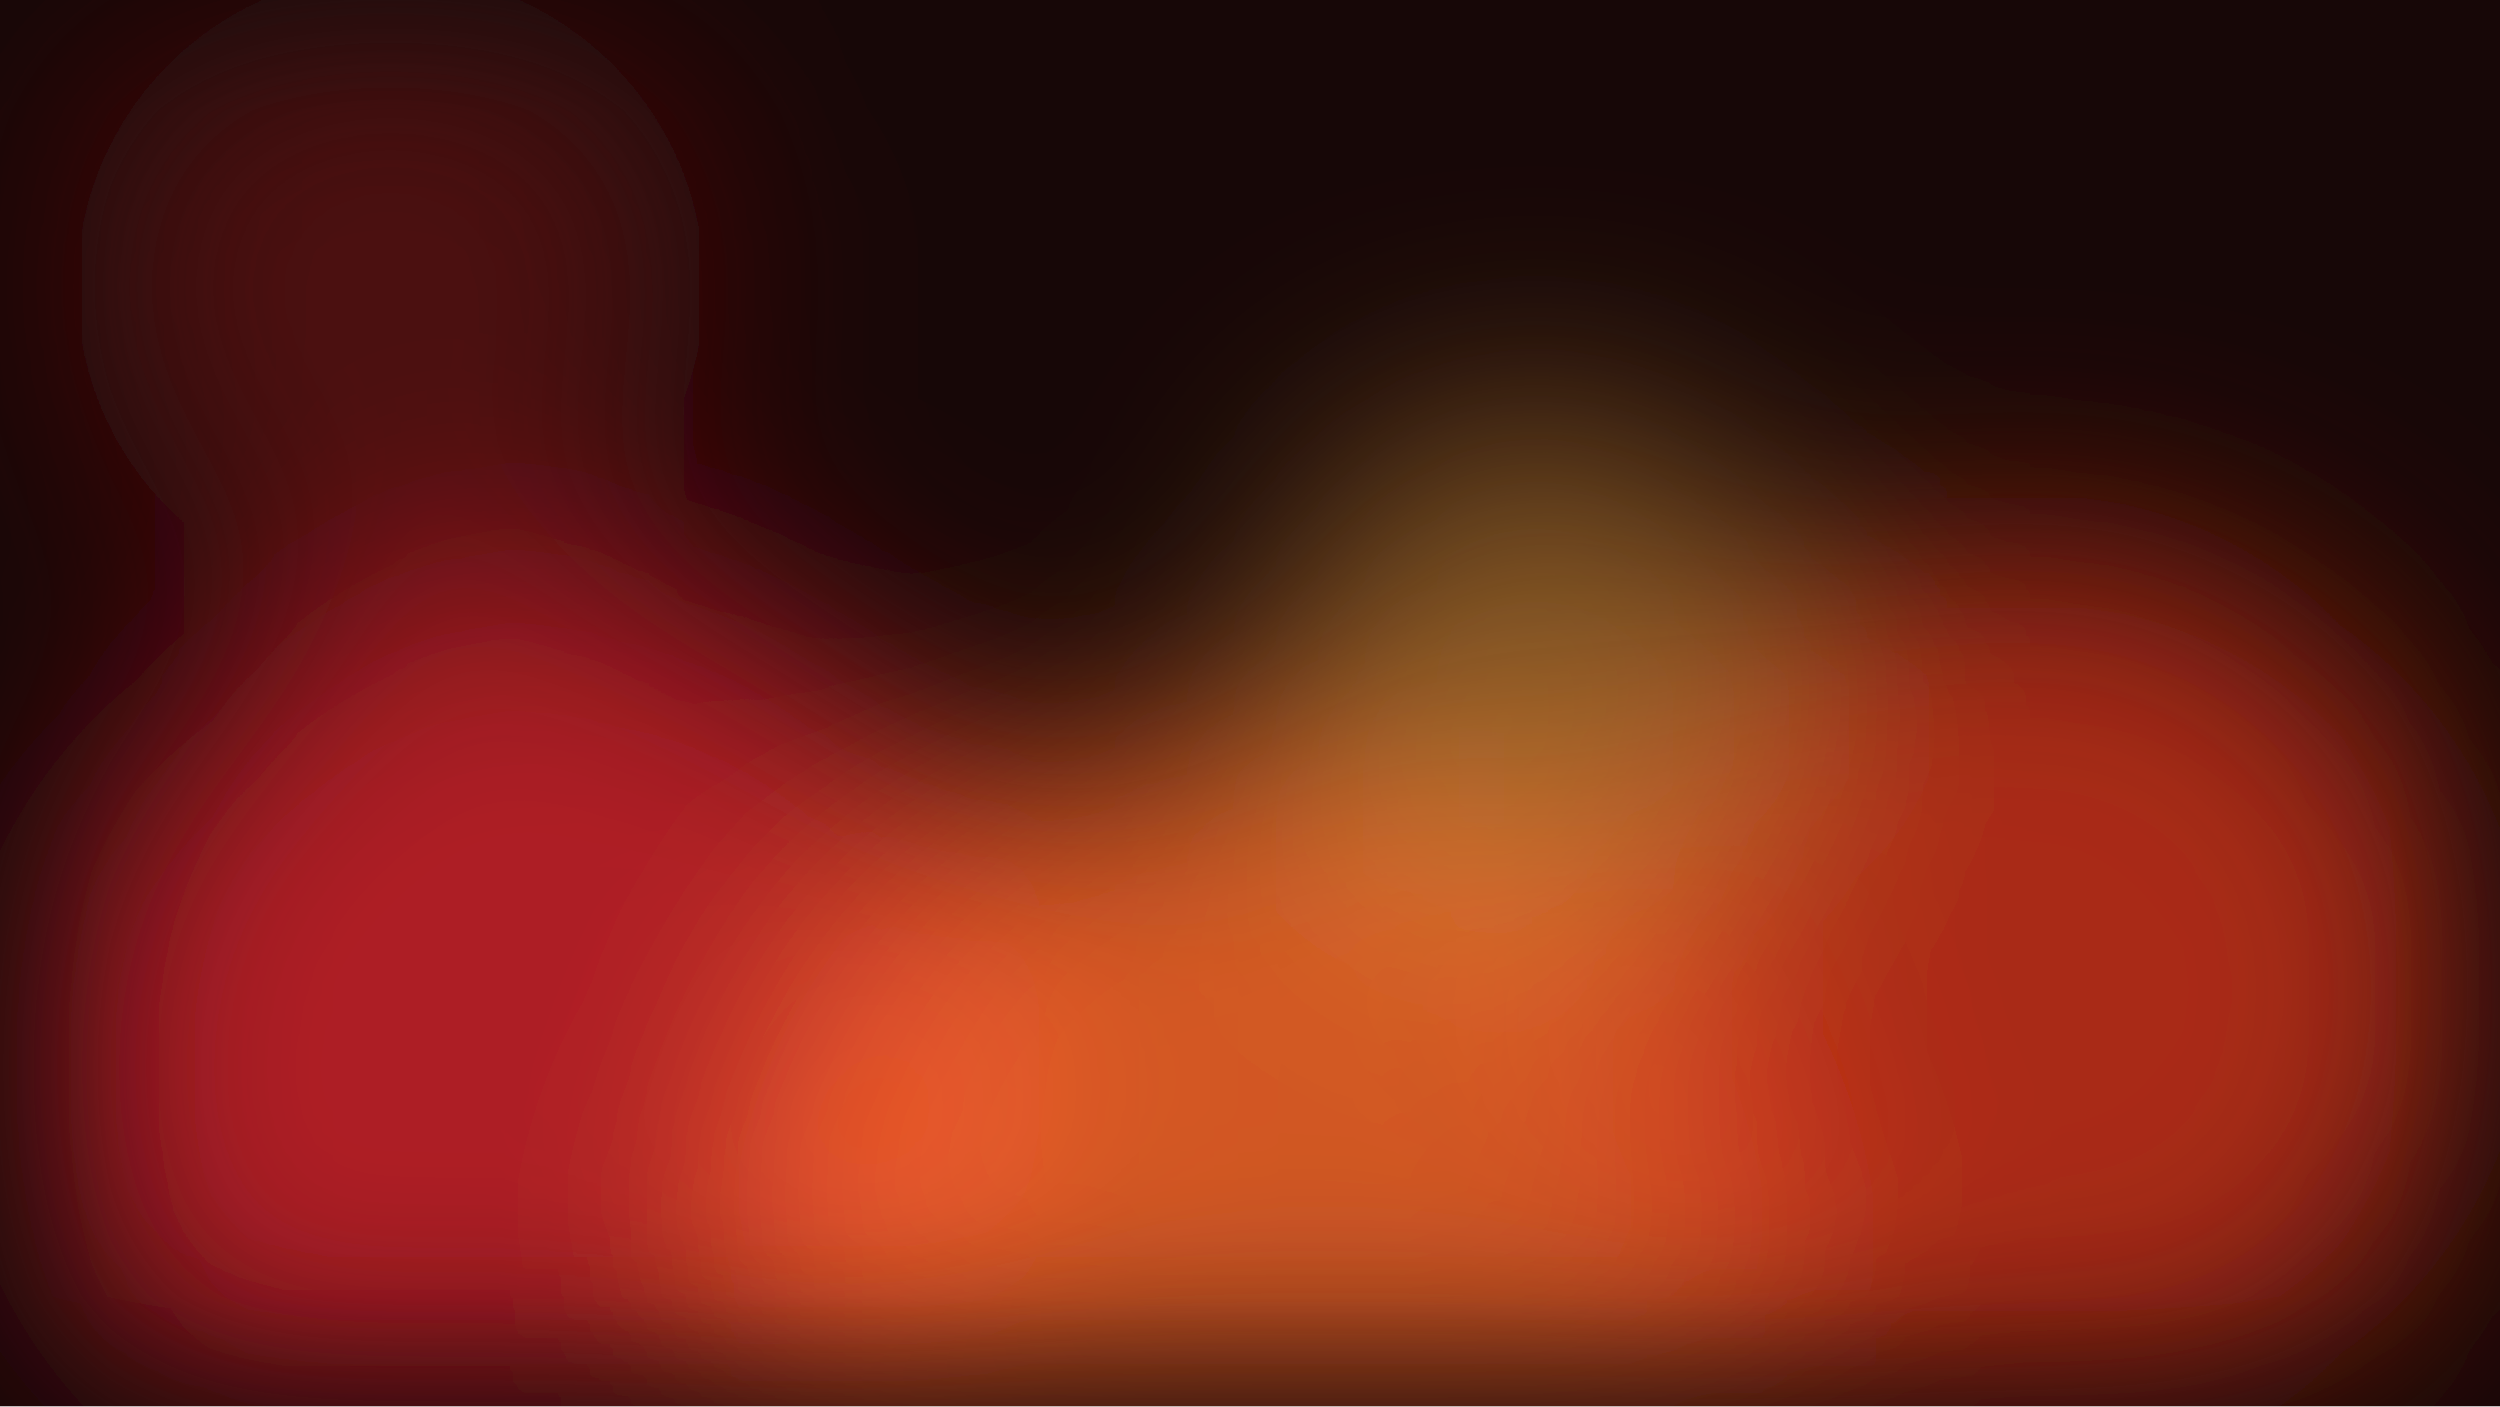
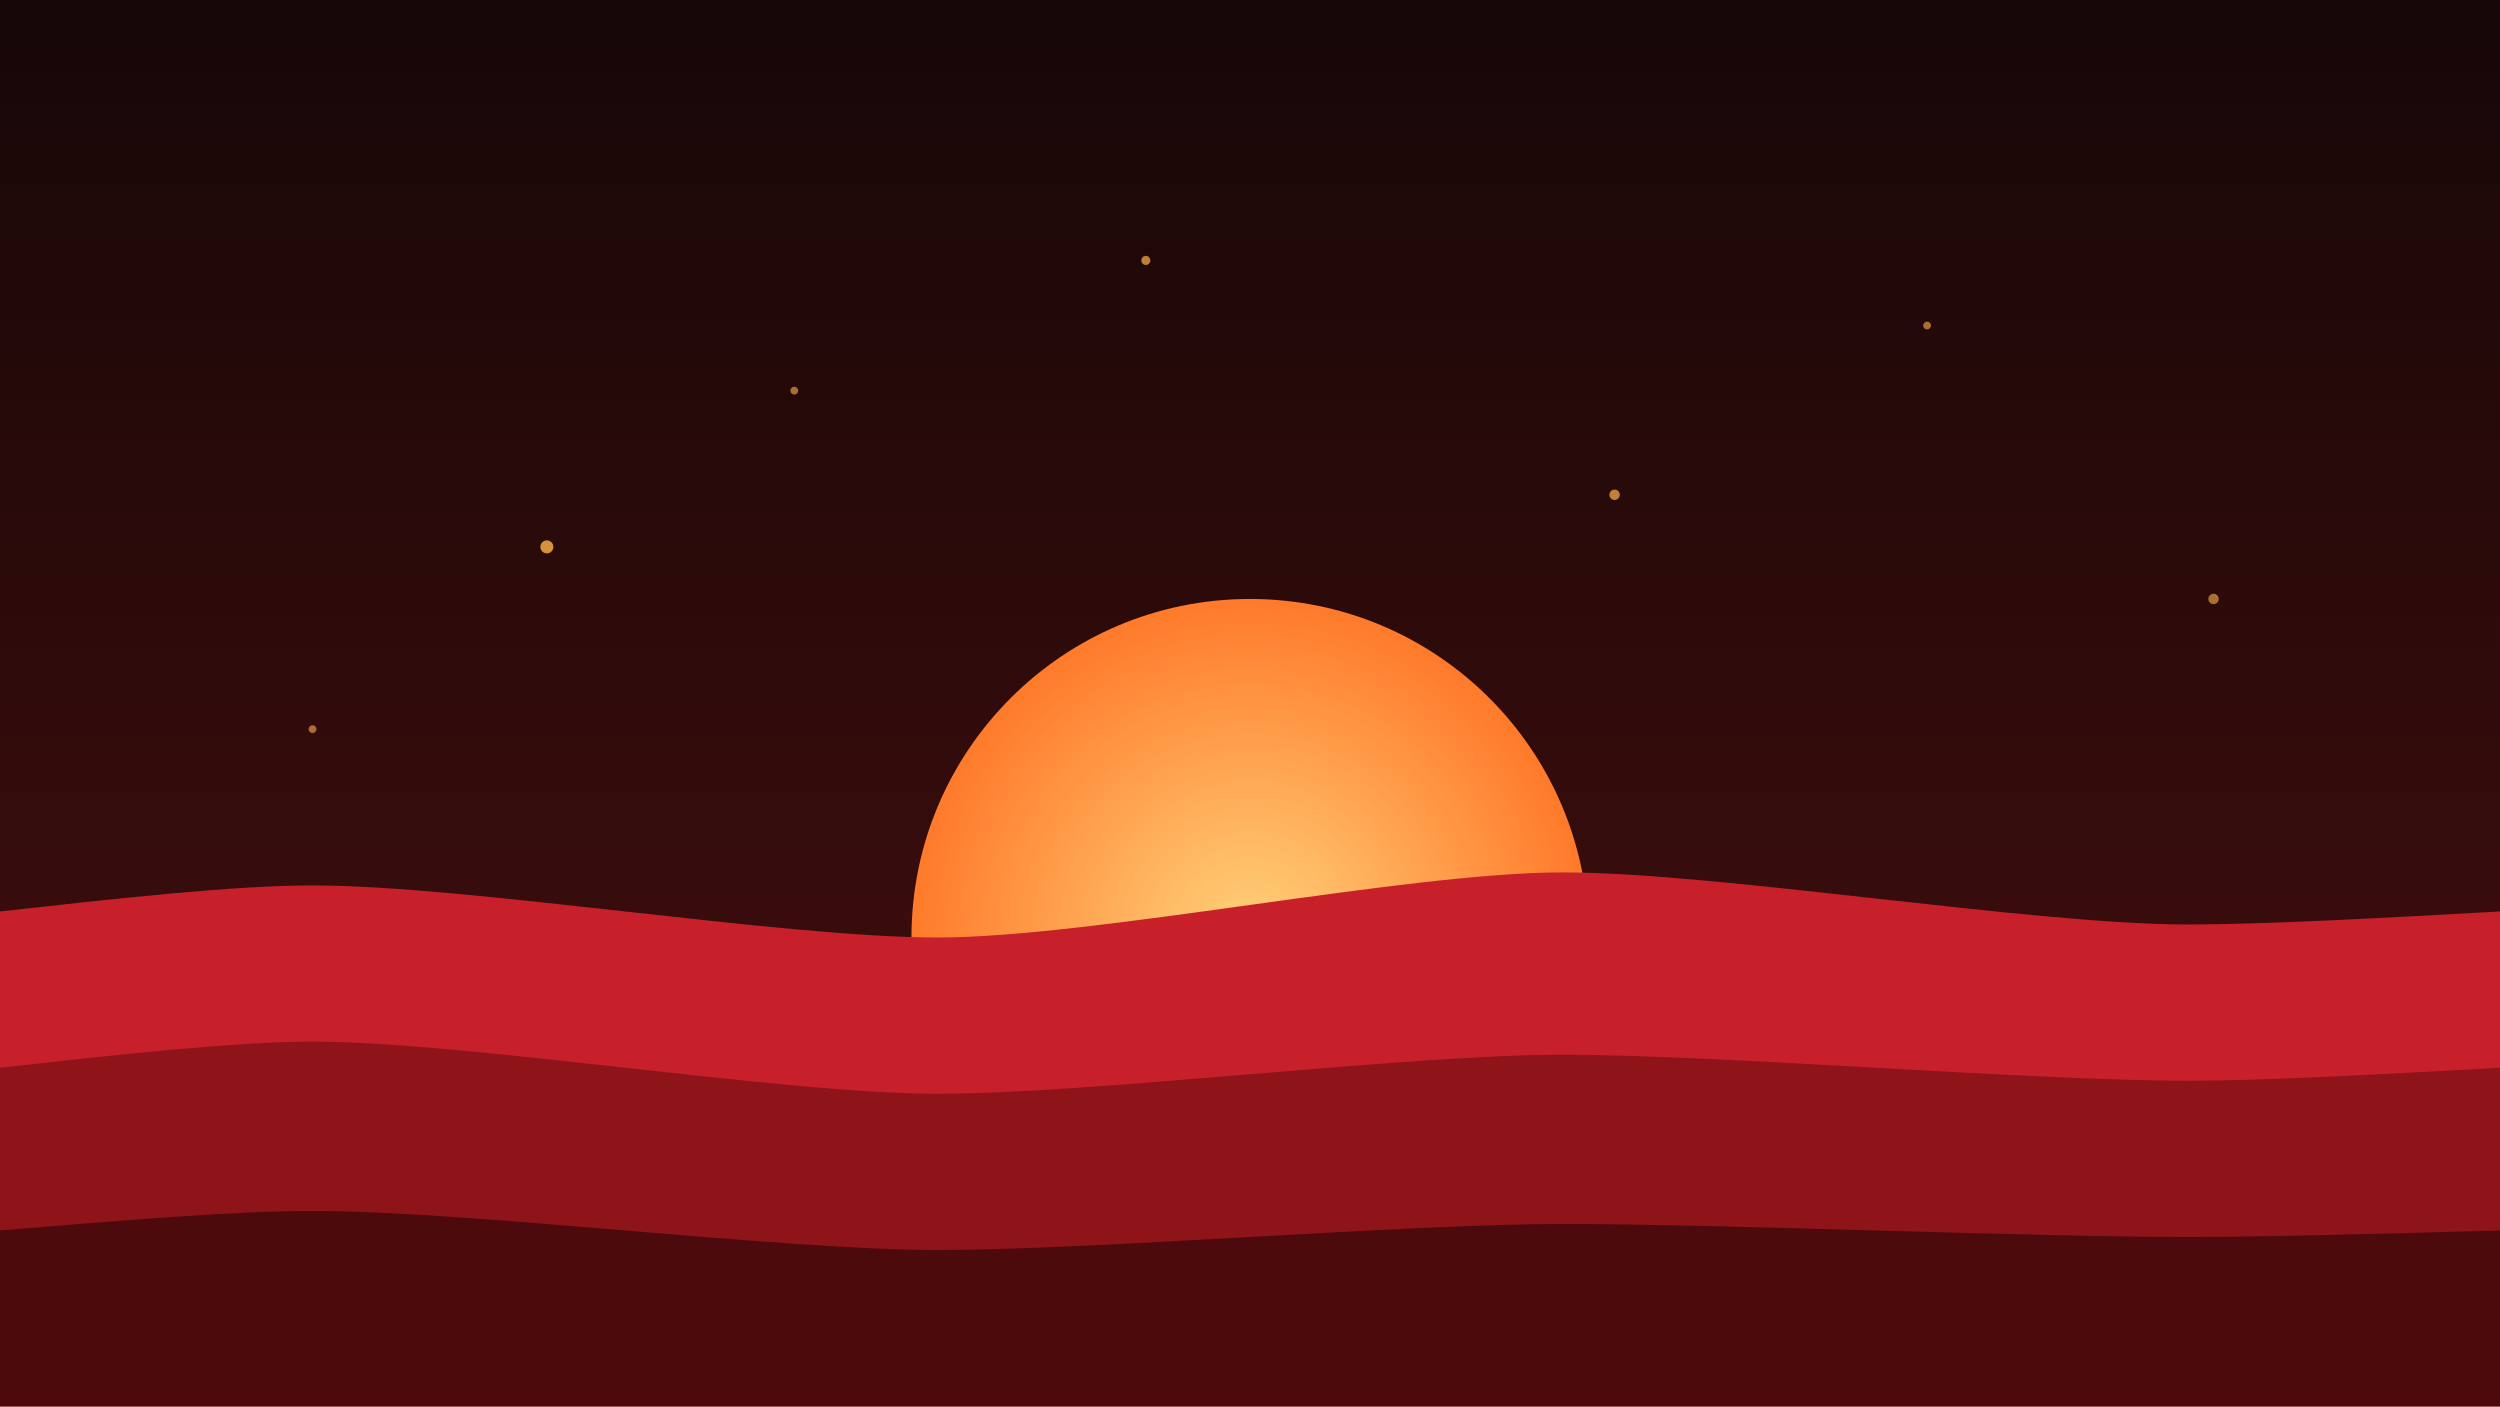
<svg xmlns="http://www.w3.org/2000/svg" width="1920" height="1080" viewBox="0 0 1920 1080" preserveAspectRatio="xMidYMid slice">
  <defs>
-     <filter id="glow" x="-50%" y="-50%" width="200%" height="200%">
-       <feGaussianBlur stdDeviation="90" />
-     </filter>
+     <linearGradient id="sky" x1="0" y1="0" x2="0" y2="1">
+       <stop offset="0" stop-color="#170707" />
+       <stop offset="1" stop-color="#4a0f0f" />
+     </linearGradient>
+     <radialGradient id="glow" cx="0.5" cy="0.5" r="0.5">
+       <stop offset="0" stop-color="#ffd27a" />
+       <stop offset="1" stop-color="#ff7a2b" />
+     </radialGradient>
  </defs>
-   <rect width="1920" height="1080" fill="#170707" />
-   <g filter="url(#glow)">
-     <circle cx="420" cy="820" r="380" fill="#c8202a" opacity="0.85" />
-     <circle cx="980" cy="980" r="420" fill="#ff6a2b" opacity="0.8" />
-     <circle cx="1560" cy="760" r="340" fill="#d93a1f" opacity="0.75" />
-     <circle cx="1180" cy="520" r="200" fill="#ffb347" opacity="0.45" />
-     <circle cx="300" cy="220" r="240" fill="#6e1218" opacity="0.6" />
+   <rect width="1920" height="1080" fill="url(#sky)" />
+   <circle cx="960" cy="720" r="260" fill="url(#glow)" />
+   <path d="M-240 720 C -120 720 120 680 240 680 S 600 720 720 720 S 1080 670 1200 670 S 1560 710 1680 710 S 2040 690 2160 690 L 2160 1080 L -240 1080 Z" fill="#c8202a" />
+   <path d="M-240 840 C -120 840 120 800 240 800 S 600 840 720 840 S 1080 810 1200 810 S 1560 830 1680 830 S 2040 810 2160 810 L 2160 1080 L -240 1080 Z" fill="#8e1419" />
+   <path d="M-240 960 C -120 960 120 930 240 930 S 600 960 720 960 S 1080 940 1200 940 S 1560 950 1680 950 S 2040 940 2160 940 L 2160 1080 L -240 1080 Z" fill="#4d0a0d" />
+   <g fill="#ffb347">
+     <circle cx="420" cy="420" r="5" opacity="0.8" />
+     <circle cx="610" cy="300" r="3" opacity="0.6" />
+     <circle cx="1240" cy="380" r="4" opacity="0.7" />
+     <circle cx="1480" cy="250" r="3" opacity="0.6" />
+     <circle cx="880" cy="200" r="3.5" opacity="0.7" />
+     <circle cx="1700" cy="460" r="4" opacity="0.6" />
+     <circle cx="240" cy="560" r="3" opacity="0.6" />
  </g>
</svg>
